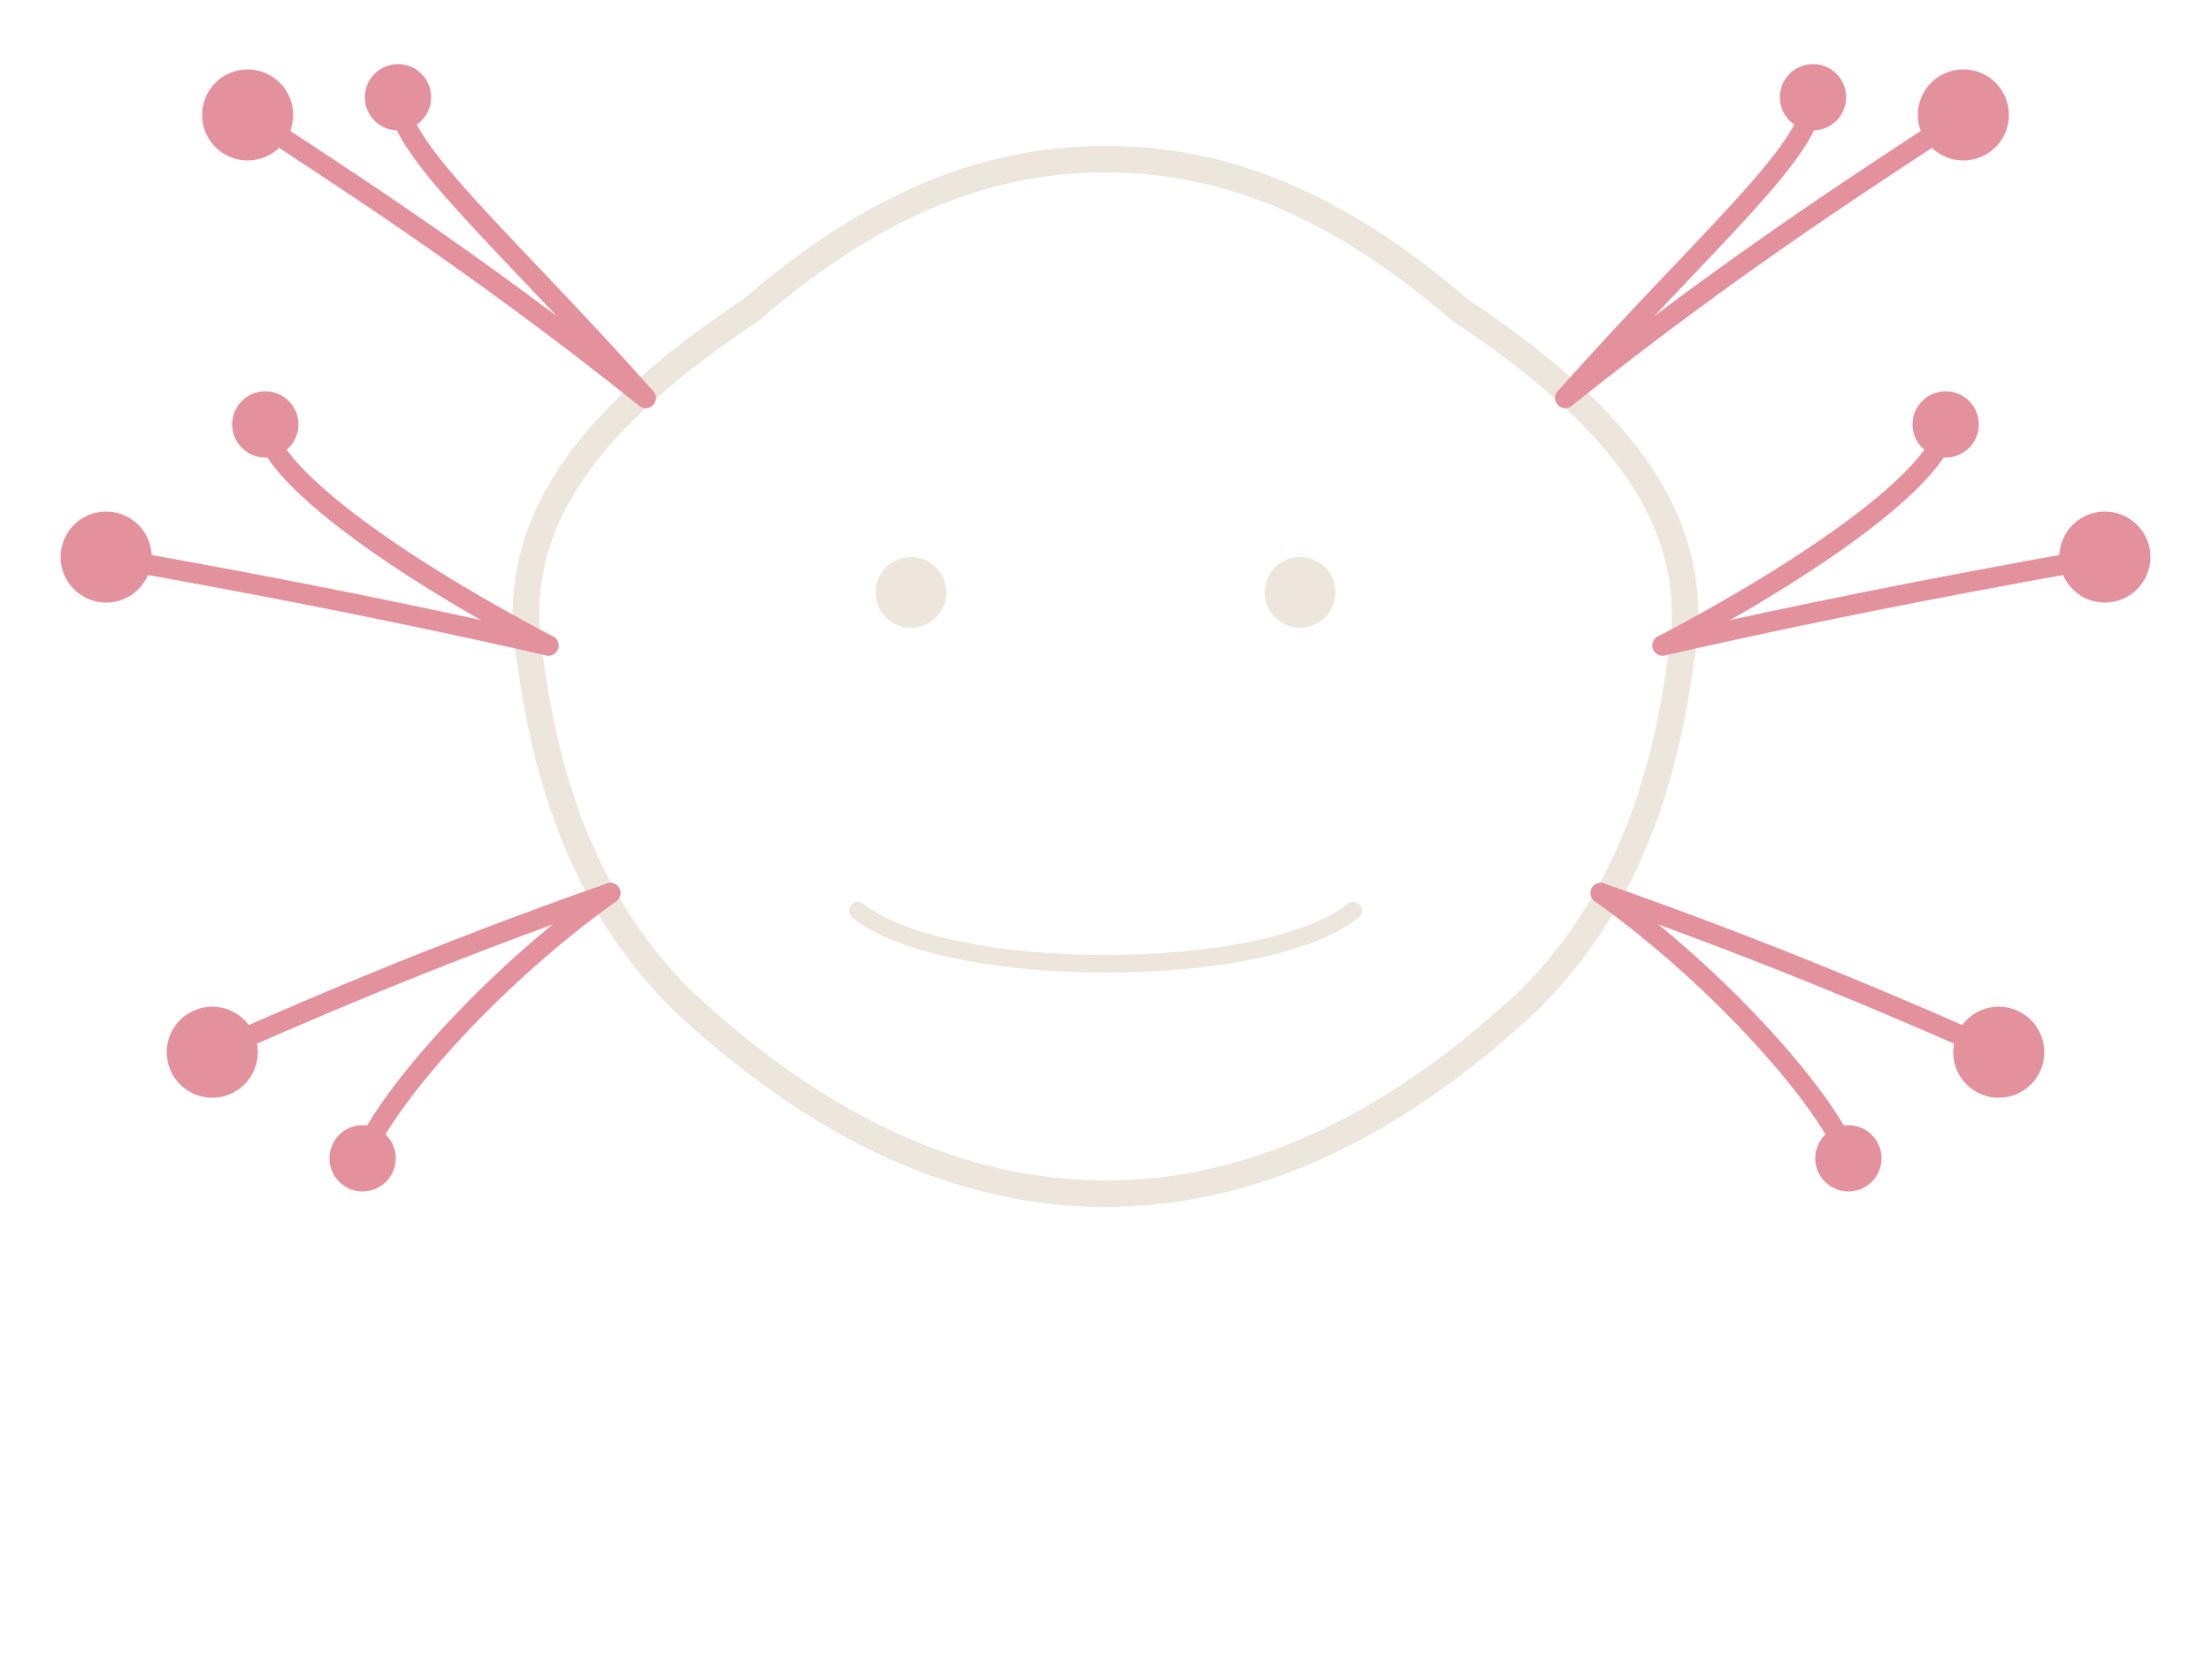
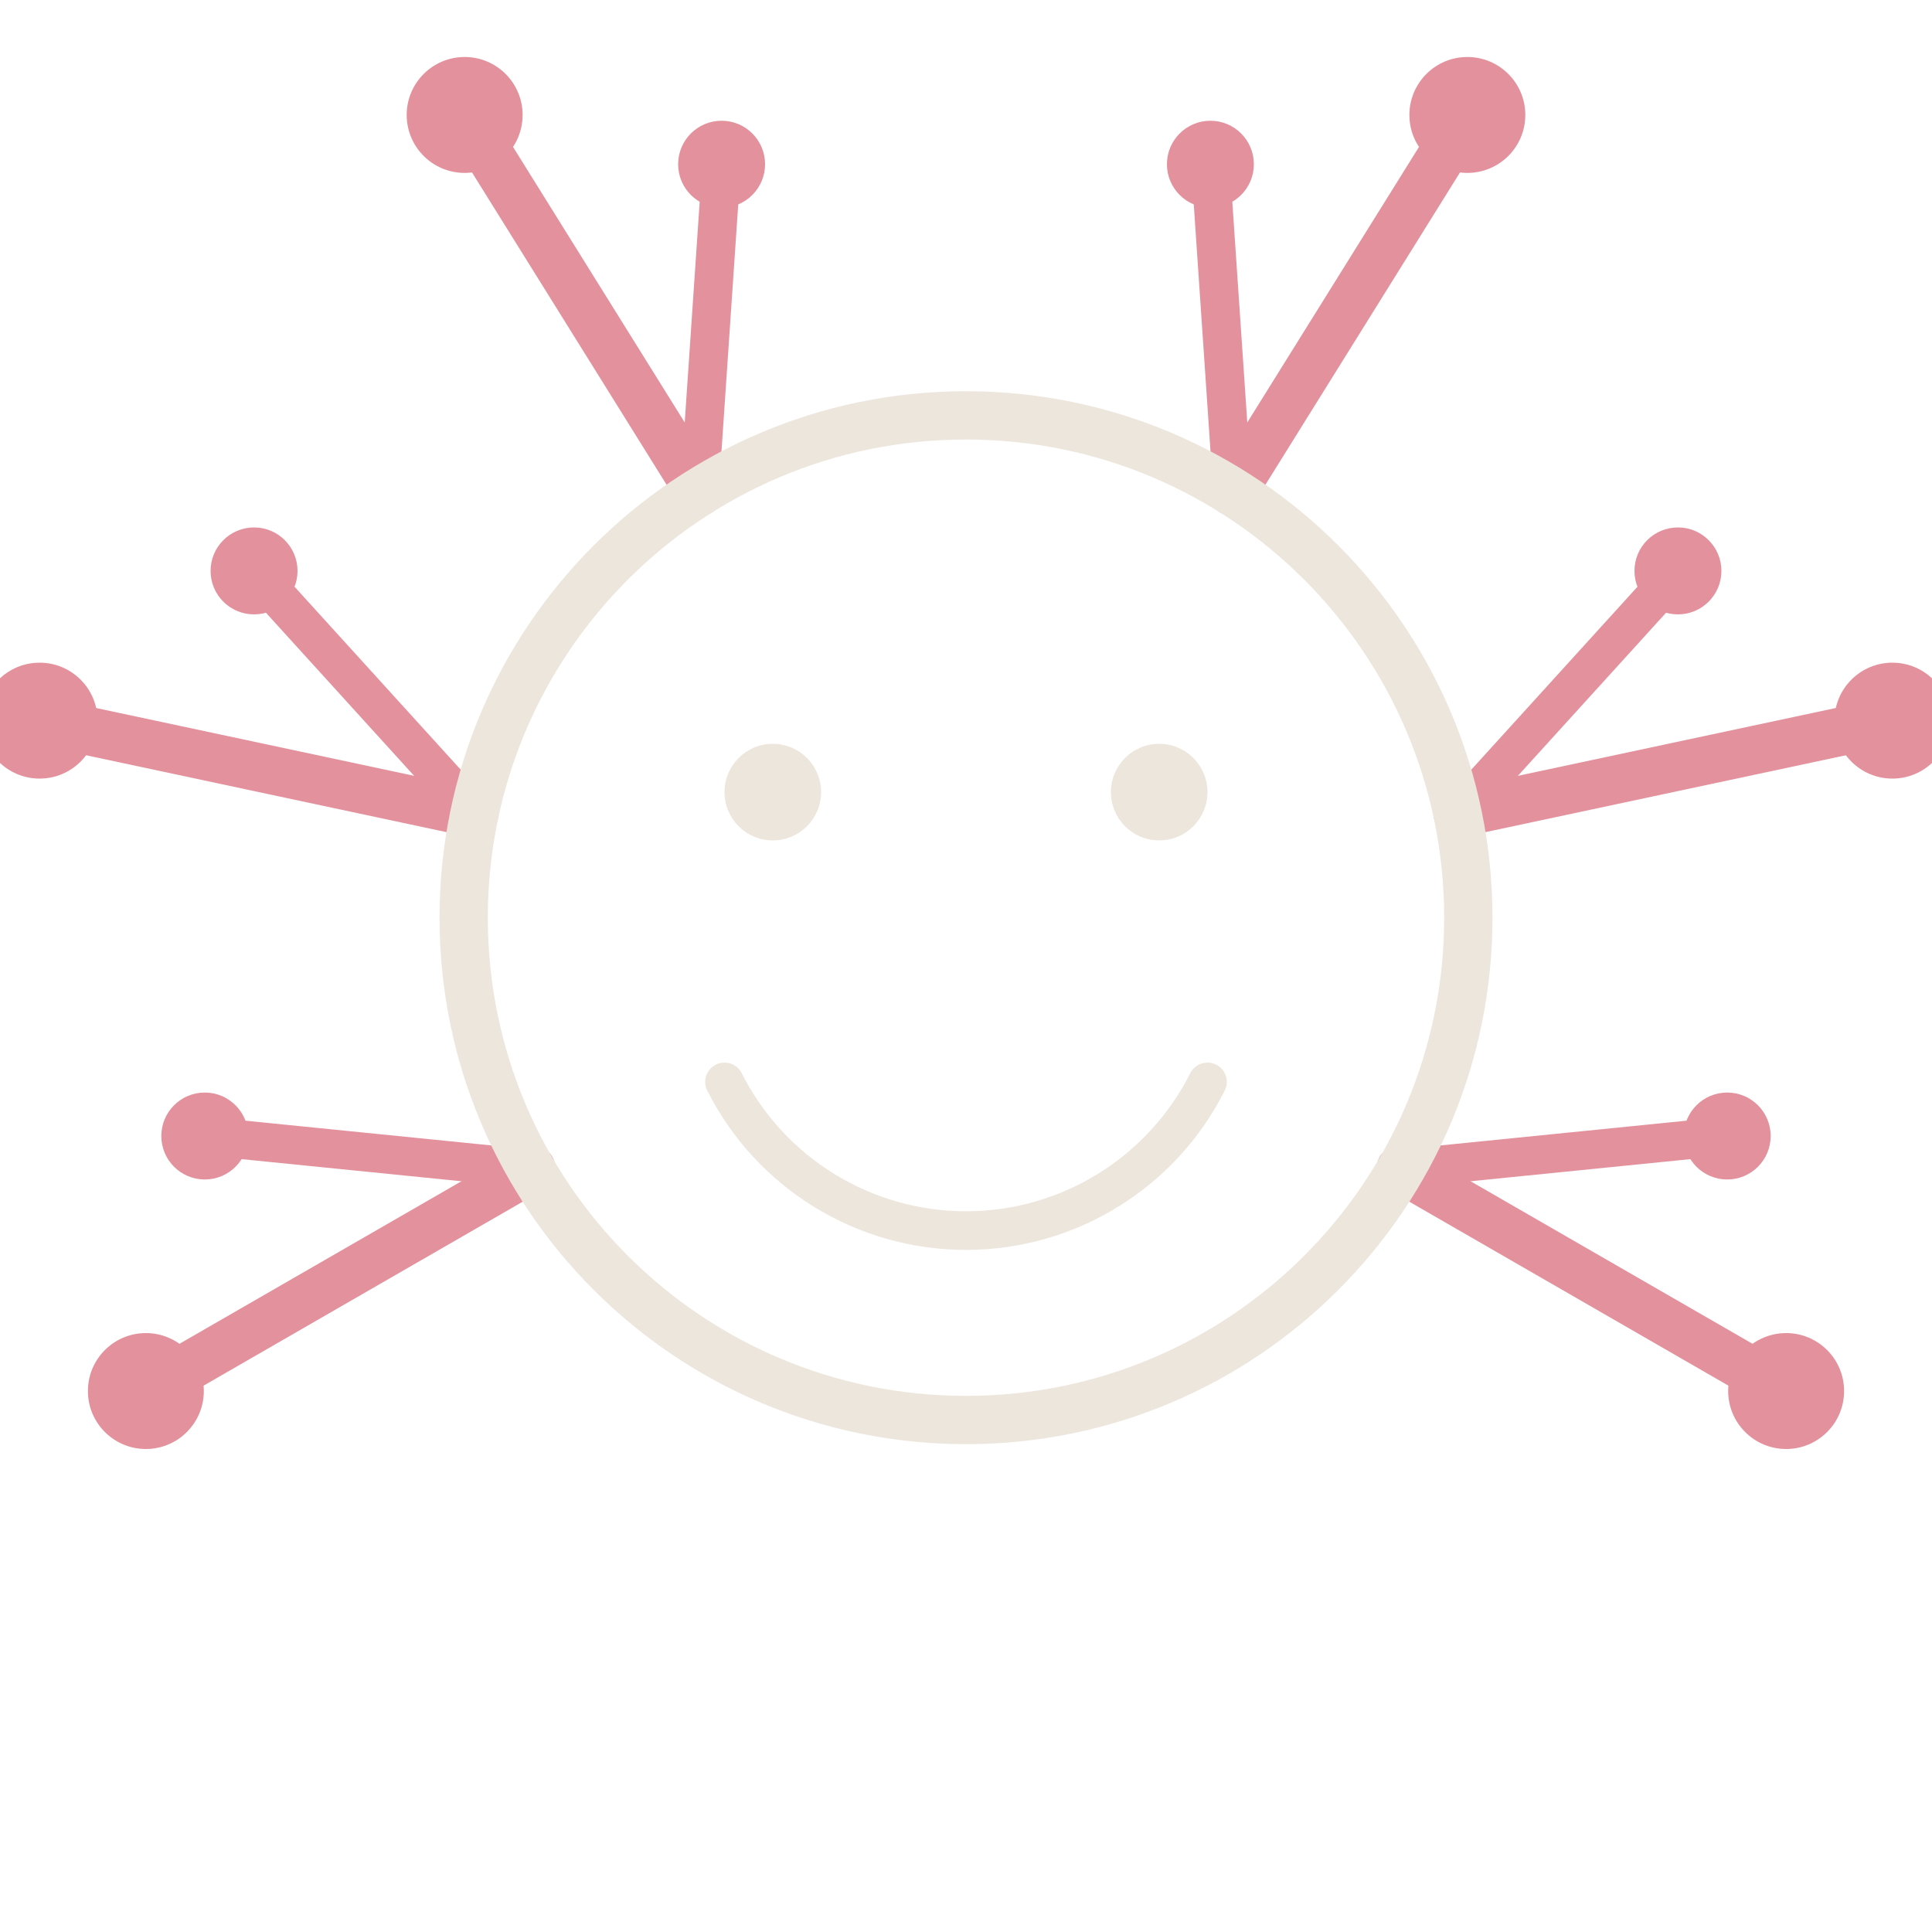
- <svg xmlns="http://www.w3.org/2000/svg" viewBox="-25 5 250 190">
-   <path d="M60,40 C75,27 88,23 100,23 C112,23 125,27 140,40        C158,52 168,64 165,80 C163,95 158,108 148,118        C132,133 116,140 100,140 C84,140 68,133 52,118        C42,108 37,95 35,80 C32,64 42,52 60,40 Z" fill="none" stroke="#ede6dd" stroke-width="3" stroke-linejoin="round" />
-   <circle cx="78" cy="72" r="4" fill="#ede6dd" />
-   <circle cx="122" cy="72" r="4" fill="#ede6dd" />
-   <path d="M72,108 C82,116 118,116 128,108" fill="none" stroke="#ede6dd" stroke-width="2" stroke-linecap="round" />
-   <g stroke="#e3919c" stroke-width="2.3" stroke-linecap="round" fill="#e3919c">
-     <path d="M152,50 C172,34 188,24 197,18" fill="none" />
-     <circle cx="197" cy="18" r="4" />
-     <path d="M152,50 C168,32 180,22 180,16" fill="none" />
-     <circle cx="180" cy="16" r="2.6" />
-     <path d="M163,78 C185,73 202,70 213,68" fill="none" />
-     <circle cx="213" cy="68" r="4" />
-     <path d="M163,78 C182,68 195,58 195,53" fill="none" />
-     <circle cx="195" cy="53" r="2.6" />
-     <path d="M156,106 C176,113 192,120 201,124" fill="none" />
-     <circle cx="201" cy="124" r="4" />
-     <path d="M156,106 C170,116 182,130 184,136" fill="none" />
-     <circle cx="184" cy="136" r="2.6" />
-     <path d="M48,50 C28,34 12,24 3,18" fill="none" />
-     <circle cx="3" cy="18" r="4" />
-     <path d="M48,50 C32,32 20,22 20,16" fill="none" />
-     <circle cx="20" cy="16" r="2.6" />
-     <path d="M37,78 C15,73 -2,70 -13,68" fill="none" />
-     <circle cx="-13" cy="68" r="4" />
-     <path d="M37,78 C18,68 5,58 5,53" fill="none" />
-     <circle cx="5" cy="53" r="2.6" />
-     <path d="M44,106 C24,113 8,120 -1,124" fill="none" />
-     <circle cx="-1" cy="124" r="4" />
-     <path d="M44,106 C30,116 18,130 16,136" fill="none" />
-     <circle cx="16" cy="136" r="2.6" />
-   </g>
+ <svg xmlns="http://www.w3.org/2000/svg" viewBox="0 0 200 200" stroke-linecap="round">
+   <defs>
+     <g id="branquias-lado">
+       <line x1="127.6" y1="50.9" x2="151.9" y2="11.9" stroke="#e3919c" stroke-width="5" />
+       <circle cx="151.9" cy="11.9" r="6" fill="#e3919c" />
+       <line x1="127.6" y1="50.9" x2="125.3" y2="17.0" stroke="#e3919c" stroke-width="4" />
+       <circle cx="125.3" cy="17.0" r="4.5" fill="#e3919c" />
+       <line x1="150.9" y1="84.2" x2="195.9" y2="74.6" stroke="#e3919c" stroke-width="5" />
+       <circle cx="195.9" cy="74.6" r="6" fill="#e3919c" />
+       <line x1="150.9" y1="84.2" x2="173.7" y2="59.1" stroke="#e3919c" stroke-width="4" />
+       <circle cx="173.7" cy="59.1" r="4.5" fill="#e3919c" />
+       <line x1="145.0" y1="121.0" x2="184.9" y2="144.0" stroke="#e3919c" stroke-width="5" />
+       <circle cx="184.9" cy="144.0" r="6" fill="#e3919c" />
+       <line x1="145.0" y1="121.0" x2="178.8" y2="117.6" stroke="#e3919c" stroke-width="4" />
+       <circle cx="178.8" cy="117.6" r="4.5" fill="#e3919c" />
+     </g>
+   </defs>
+   <use href="#branquias-lado" />
+   <use href="#branquias-lado" transform="scale(-1,1) translate(-200,0)" />
+   <circle cx="100" cy="95" r="52" fill="none" stroke="#ede6dd" stroke-width="5" />
+   <circle cx="80" cy="82" r="5" fill="#ede6dd" />
+   <circle cx="120" cy="82" r="5" fill="#ede6dd" />
+   <path d="M 75 112 A 28 28 0 0 0 125 112" fill="none" stroke="#ede6dd" stroke-width="4" />
</svg>
